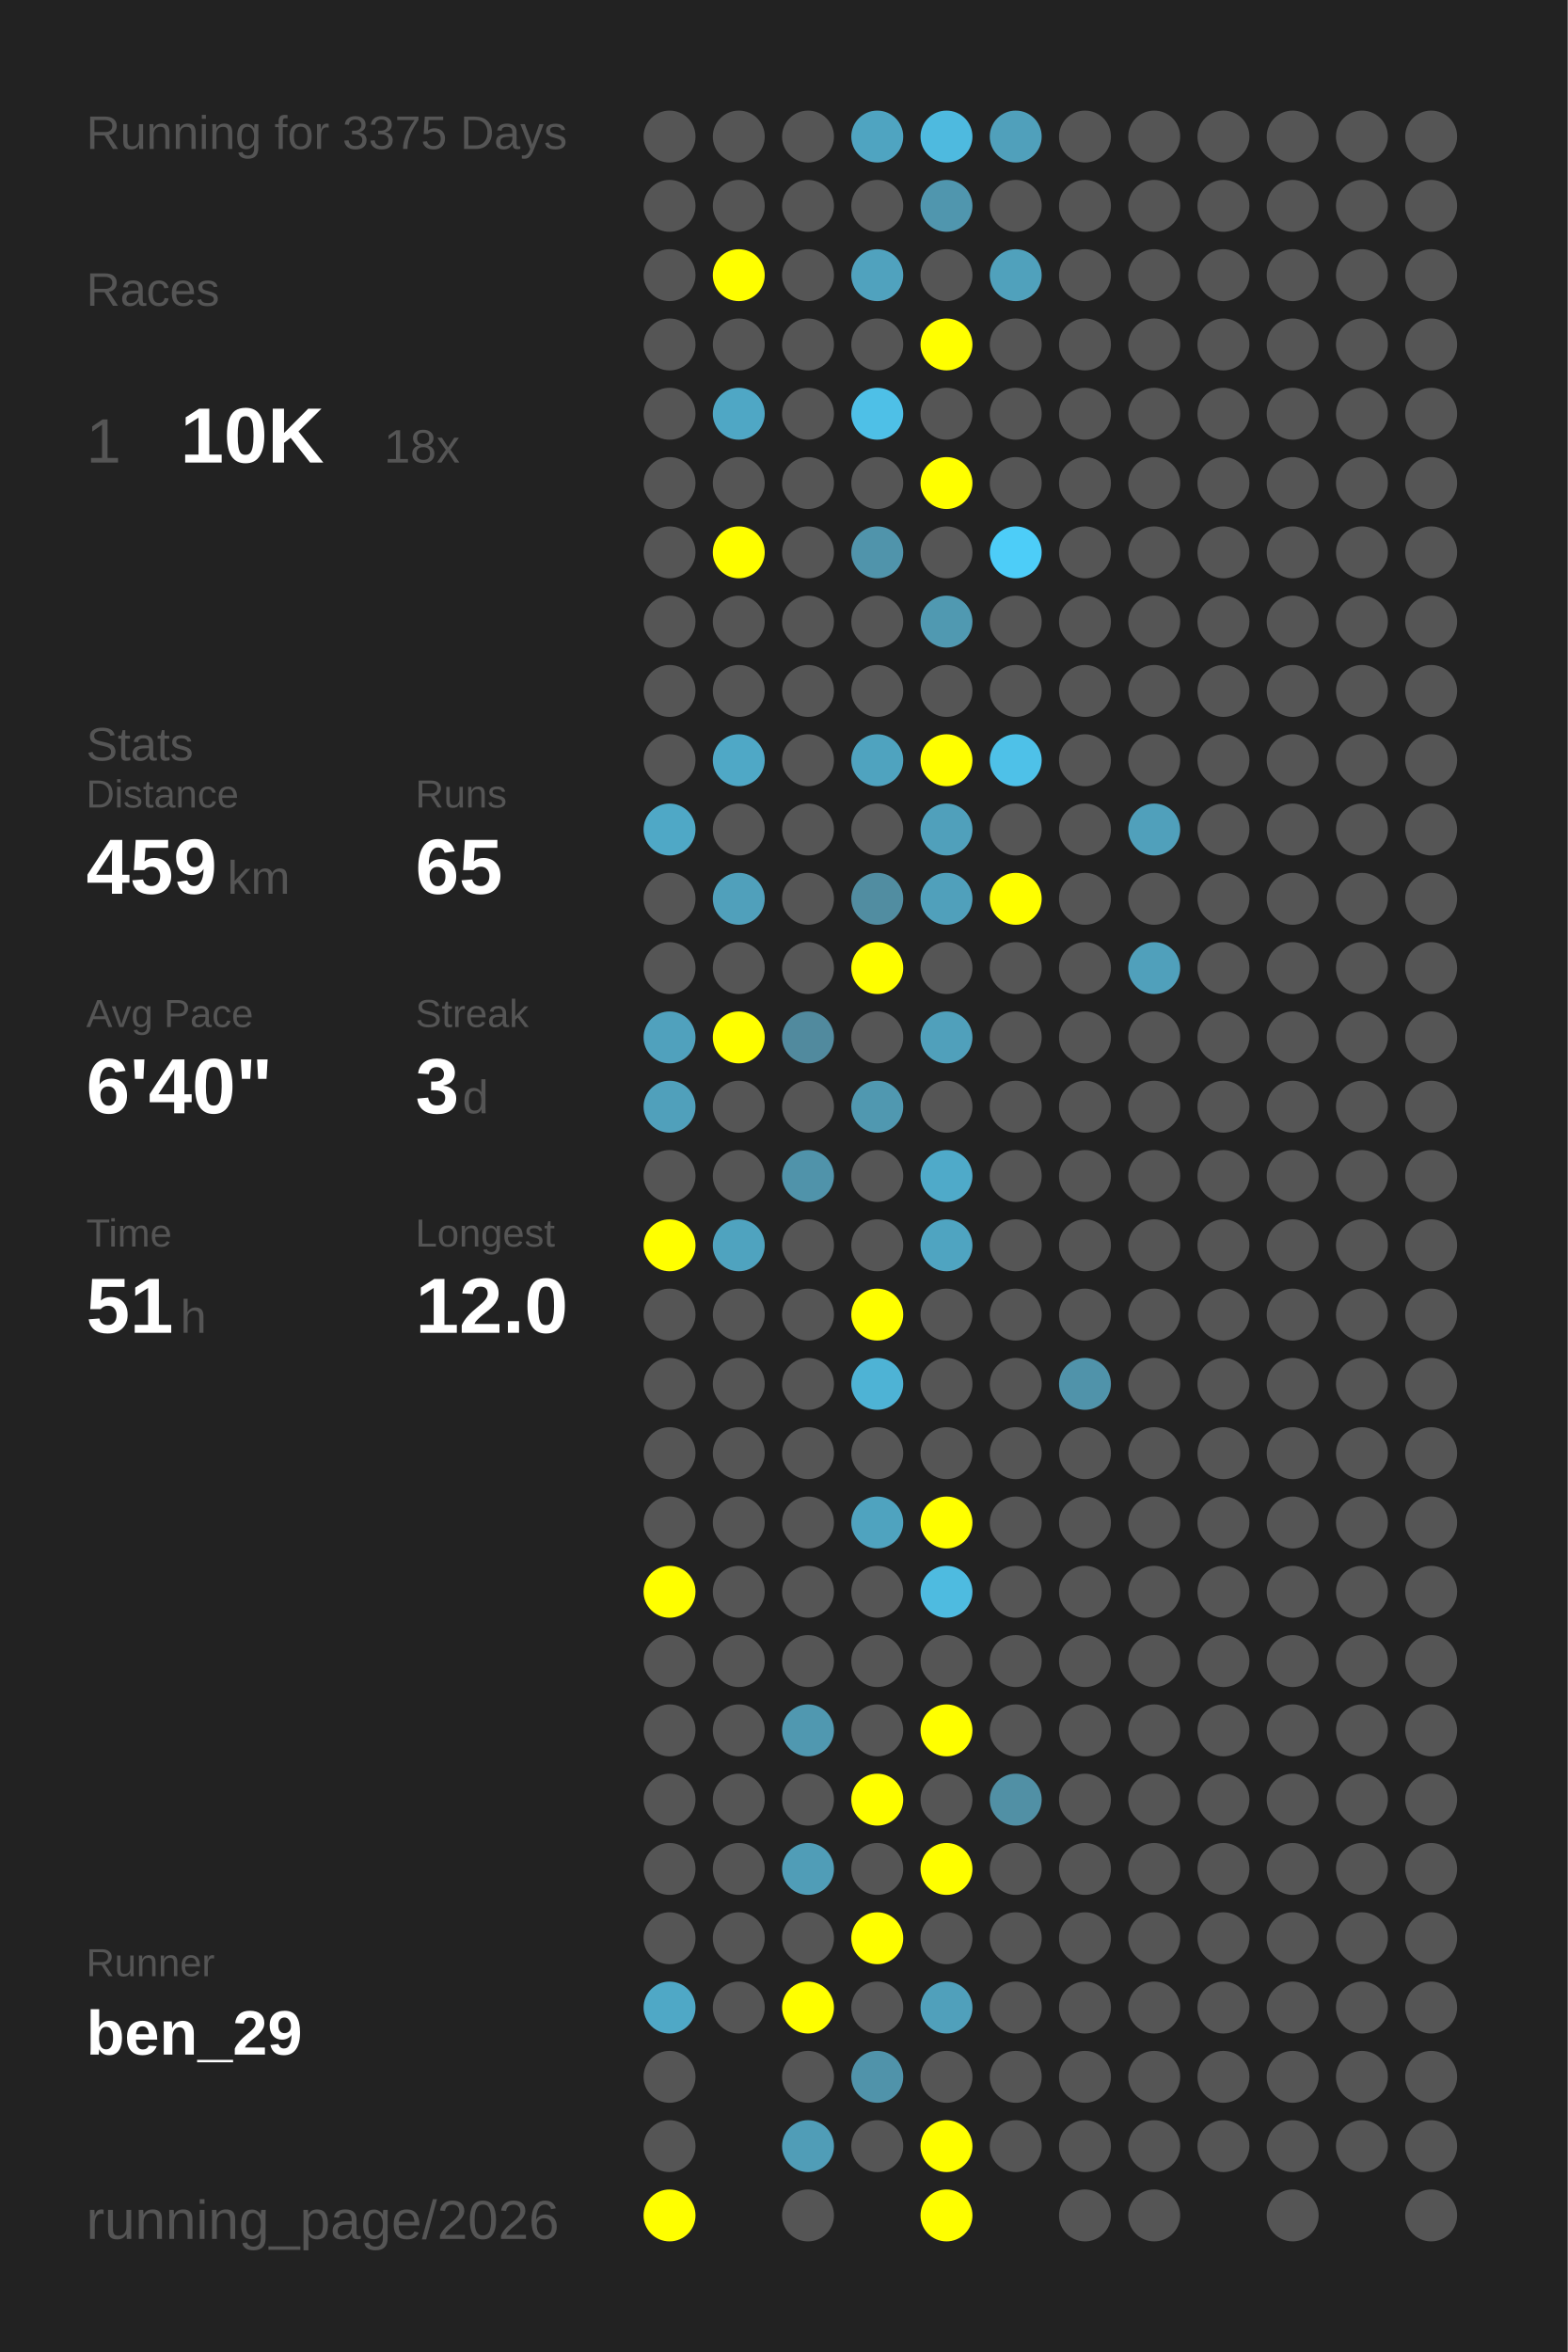
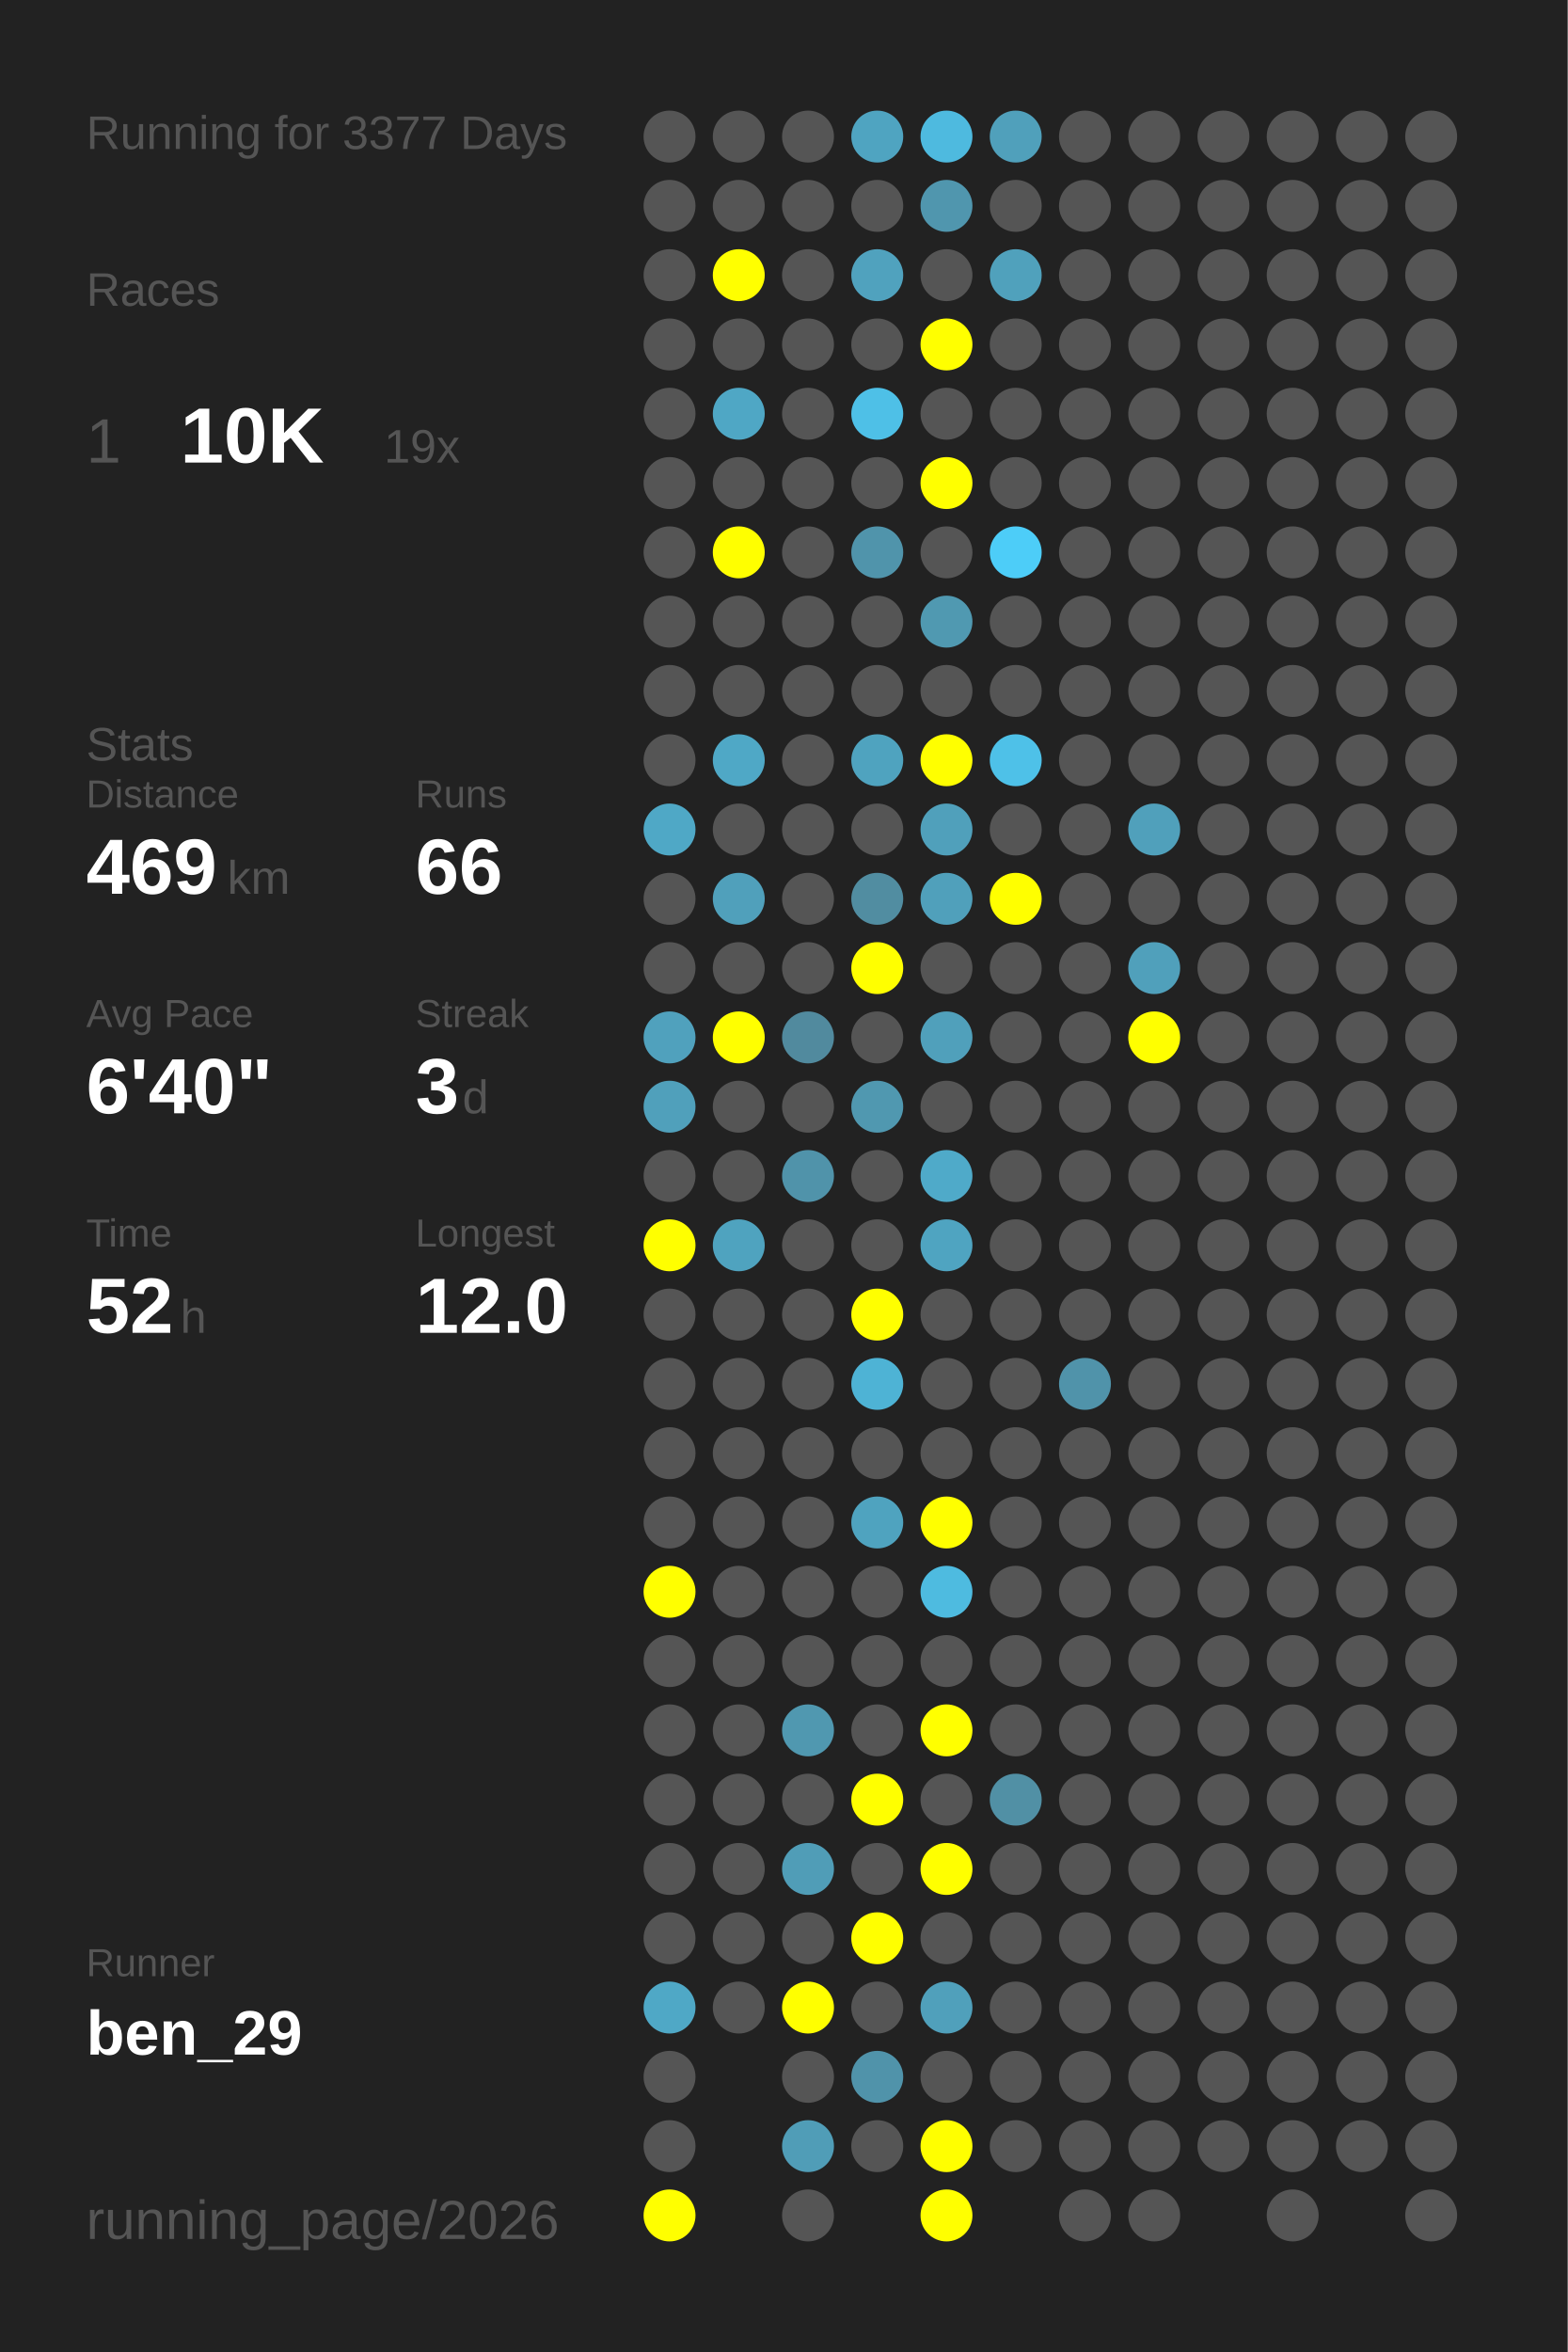
<svg xmlns="http://www.w3.org/2000/svg" baseProfile="full" height="300mm" version="1.1" viewBox="0,0,200,300" width="200mm">
  <defs />
  <rect fill="#222222" height="300" width="200" x="0" y="0" />
-   <text fill="#555555" style="font-size:6px; font-family:Arial;" x="11" y="19">Running for 3375 Days</text>
+   <text fill="#555555" style="font-size:6px; font-family:Arial;" x="11" y="19">Running for 3377 Days</text>
  <text fill="#555555" style="font-size:6px; font-family:Arial;" x="11" y="39">Races</text>
  <text fill="#555555" style="font-size:8px; font-family:Arial;" x="11" y="59">1</text>
  <text fill="#FFFFFF" style="font-size:10px; font-family:Arial; font-weight:bold;" x="23" y="59">10K</text>
-   <text fill="#555555" style="font-size:6px; font-family:Arial;" x="49" y="59">18x</text>
+   <text fill="#555555" style="font-size:6px; font-family:Arial;" x="49" y="59">19x</text>
  <text fill="#555555" style="font-size:6px; font-family:Arial;" x="11" y="97">Stats</text>
  <text fill="#555555" style="font-size:5px; font-family:Arial;" x="11" y="103">Distance</text>
-   <text fill="#FFFFFF" style="font-size:10px; font-family:Arial; font-weight:bold;" x="11" y="114">459</text>
+   <text fill="#FFFFFF" style="font-size:10px; font-family:Arial; font-weight:bold;" x="11" y="114">469</text>
  <text fill="#555555" style="font-size:6px; font-family:Arial;" x="29" y="114">km</text>
  <text fill="#555555" style="font-size:5px; font-family:Arial;" x="53" y="103">Runs</text>
-   <text fill="#FFFFFF" style="font-size:10px; font-family:Arial; font-weight:bold;" x="53" y="114">65</text>
+   <text fill="#FFFFFF" style="font-size:10px; font-family:Arial; font-weight:bold;" x="53" y="114">66</text>
  <text fill="#555555" style="font-size:5px; font-family:Arial;" x="11" y="131">Avg Pace</text>
  <text fill="#FFFFFF" style="font-size:10px; font-family:Arial; font-weight:bold;" x="11" y="142">6'40"</text>
  <text fill="#555555" style="font-size:5px; font-family:Arial;" x="53" y="131">Streak</text>
  <text fill="#FFFFFF" style="font-size:10px; font-family:Arial; font-weight:bold;" x="53" y="142">3</text>
  <text fill="#555555" style="font-size:6px; font-family:Arial;" x="59" y="142">d</text>
  <text fill="#555555" style="font-size:5px; font-family:Arial;" x="11" y="159">Time</text>
-   <text fill="#FFFFFF" style="font-size:10px; font-family:Arial; font-weight:bold;" x="11" y="170">51</text>
+   <text fill="#FFFFFF" style="font-size:10px; font-family:Arial; font-weight:bold;" x="11" y="170">52</text>
  <text fill="#555555" style="font-size:6px; font-family:Arial;" x="23" y="170">h</text>
  <text fill="#555555" style="font-size:5px; font-family:Arial;" x="53" y="159">Longest</text>
  <text fill="#FFFFFF" style="font-size:10px; font-family:Arial; font-weight:bold;" x="53" y="170">12.0</text>
  <text fill="#555555" style="font-size:5px; font-family:Arial;" x="11" y="252.065">Runner</text>
  <text fill="#FFFFFF" style="font-size:8px; font-family:Arial; font-weight:bold;" x="11" y="262.065">ben_29</text>
  <text fill="#555555" style="font-size:7px; font-family:Arial;" x="11" y="285.581">running_page/2026</text>
  <circle cx="85.417" cy="17.419" fill="#555555" r="3.312" />
  <circle cx="85.417" cy="26.258" fill="#555555" r="3.312" />
  <circle cx="85.417" cy="35.097" fill="#555555" r="3.312" />
  <circle cx="85.417" cy="43.935" fill="#555555" r="3.312" />
  <circle cx="85.417" cy="52.774" fill="#555555" r="3.312" />
  <circle cx="85.417" cy="61.613" fill="#555555" r="3.312" />
  <circle cx="85.417" cy="70.452" fill="#555555" r="3.312" />
  <circle cx="85.417" cy="79.29" fill="#555555" r="3.312" />
  <circle cx="85.417" cy="88.129" fill="#555555" r="3.312" />
  <circle cx="85.417" cy="96.968" fill="#555555" r="3.312" />
  <circle cx="85.417" cy="105.806" fill="#4fa8c6" r="3.312" />
  <circle cx="85.417" cy="114.645" fill="#555555" r="3.312" />
  <circle cx="85.417" cy="123.484" fill="#555555" r="3.312" />
  <circle cx="85.417" cy="132.323" fill="#50a1bd" r="3.312" />
  <circle cx="85.417" cy="141.161" fill="#50a0bb" r="3.312" />
  <circle cx="85.417" cy="150" fill="#555555" r="3.312" />
  <circle cx="85.417" cy="158.839" fill="#FFFF00" r="3.312" />
  <circle cx="85.417" cy="167.677" fill="#555555" r="3.312" />
  <circle cx="85.417" cy="176.516" fill="#555555" r="3.312" />
  <circle cx="85.417" cy="185.355" fill="#555555" r="3.312" />
  <circle cx="85.417" cy="194.194" fill="#555555" r="3.312" />
  <circle cx="85.417" cy="203.032" fill="#FFFF00" r="3.312" />
  <circle cx="85.417" cy="211.871" fill="#555555" r="3.312" />
  <circle cx="85.417" cy="220.71" fill="#555555" r="3.312" />
  <circle cx="85.417" cy="229.548" fill="#555555" r="3.312" />
  <circle cx="85.417" cy="238.387" fill="#555555" r="3.312" />
  <circle cx="85.417" cy="247.226" fill="#555555" r="3.312" />
  <circle cx="85.417" cy="256.065" fill="#4fa8c6" r="3.312" />
  <circle cx="85.417" cy="264.903" fill="#555555" r="3.312" />
  <circle cx="85.417" cy="273.742" fill="#555555" r="3.312" />
  <circle cx="85.417" cy="282.581" fill="#FFFF00" r="3.312" />
  <circle cx="94.25" cy="17.419" fill="#555555" r="3.312" />
  <circle cx="94.25" cy="26.258" fill="#555555" r="3.312" />
  <circle cx="94.25" cy="35.097" fill="#FFFF00" r="3.312" />
  <circle cx="94.25" cy="43.935" fill="#555555" r="3.312" />
  <circle cx="94.25" cy="52.774" fill="#4fa7c5" r="3.312" />
  <circle cx="94.25" cy="61.613" fill="#555555" r="3.312" />
  <circle cx="94.25" cy="70.452" fill="#FFFF00" r="3.312" />
  <circle cx="94.25" cy="79.29" fill="#555555" r="3.312" />
  <circle cx="94.25" cy="88.129" fill="#555555" r="3.312" />
  <circle cx="94.25" cy="96.968" fill="#4fa8c6" r="3.312" />
  <circle cx="94.25" cy="105.806" fill="#555555" r="3.312" />
  <circle cx="94.25" cy="114.645" fill="#50a0bb" r="3.312" />
  <circle cx="94.25" cy="123.484" fill="#555555" r="3.312" />
  <circle cx="94.25" cy="132.323" fill="#FFFF00" r="3.312" />
  <circle cx="94.25" cy="141.161" fill="#555555" r="3.312" />
  <circle cx="94.25" cy="150" fill="#555555" r="3.312" />
  <circle cx="94.25" cy="158.839" fill="#4fa3bf" r="3.312" />
  <circle cx="94.25" cy="167.677" fill="#555555" r="3.312" />
  <circle cx="94.25" cy="176.516" fill="#555555" r="3.312" />
  <circle cx="94.25" cy="185.355" fill="#555555" r="3.312" />
  <circle cx="94.25" cy="194.194" fill="#555555" r="3.312" />
  <circle cx="94.25" cy="203.032" fill="#555555" r="3.312" />
  <circle cx="94.25" cy="211.871" fill="#555555" r="3.312" />
  <circle cx="94.25" cy="220.71" fill="#555555" r="3.312" />
  <circle cx="94.25" cy="229.548" fill="#555555" r="3.312" />
  <circle cx="94.25" cy="238.387" fill="#555555" r="3.312" />
  <circle cx="94.25" cy="247.226" fill="#555555" r="3.312" />
  <circle cx="94.25" cy="256.065" fill="#555555" r="3.312" />
  <circle cx="103.083" cy="17.419" fill="#555555" r="3.312" />
  <circle cx="103.083" cy="26.258" fill="#555555" r="3.312" />
  <circle cx="103.083" cy="35.097" fill="#555555" r="3.312" />
  <circle cx="103.083" cy="43.935" fill="#555555" r="3.312" />
  <circle cx="103.083" cy="52.774" fill="#555555" r="3.312" />
  <circle cx="103.083" cy="61.613" fill="#555555" r="3.312" />
  <circle cx="103.083" cy="70.452" fill="#555555" r="3.312" />
  <circle cx="103.083" cy="79.29" fill="#555555" r="3.312" />
  <circle cx="103.083" cy="88.129" fill="#555555" r="3.312" />
  <circle cx="103.083" cy="96.968" fill="#555555" r="3.312" />
  <circle cx="103.083" cy="105.806" fill="#555555" r="3.312" />
  <circle cx="103.083" cy="114.645" fill="#555555" r="3.312" />
  <circle cx="103.083" cy="123.484" fill="#555555" r="3.312" />
  <circle cx="103.083" cy="132.323" fill="#518a9e" r="3.312" />
  <circle cx="103.083" cy="141.161" fill="#555555" r="3.312" />
  <circle cx="103.083" cy="150" fill="#5093aa" r="3.312" />
  <circle cx="103.083" cy="158.839" fill="#555555" r="3.312" />
  <circle cx="103.083" cy="167.677" fill="#555555" r="3.312" />
  <circle cx="103.083" cy="176.516" fill="#555555" r="3.312" />
  <circle cx="103.083" cy="185.355" fill="#555555" r="3.312" />
  <circle cx="103.083" cy="194.194" fill="#555555" r="3.312" />
  <circle cx="103.083" cy="203.032" fill="#555555" r="3.312" />
  <circle cx="103.083" cy="211.871" fill="#555555" r="3.312" />
  <circle cx="103.083" cy="220.71" fill="#5098b0" r="3.312" />
  <circle cx="103.083" cy="229.548" fill="#555555" r="3.312" />
  <circle cx="103.083" cy="238.387" fill="#509db7" r="3.312" />
  <circle cx="103.083" cy="247.226" fill="#555555" r="3.312" />
  <circle cx="103.083" cy="256.065" fill="#FFFF00" r="3.312" />
  <circle cx="103.083" cy="264.903" fill="#555555" r="3.312" />
  <circle cx="103.083" cy="273.742" fill="#509db7" r="3.312" />
  <circle cx="103.083" cy="282.581" fill="#555555" r="3.312" />
  <circle cx="111.917" cy="17.419" fill="#4fa4c1" r="3.312" />
  <circle cx="111.917" cy="26.258" fill="#555555" r="3.312" />
  <circle cx="111.917" cy="35.097" fill="#50a2be" r="3.312" />
  <circle cx="111.917" cy="43.935" fill="#555555" r="3.312" />
  <circle cx="111.917" cy="52.774" fill="#4ec0e7" r="3.312" />
  <circle cx="111.917" cy="61.613" fill="#555555" r="3.312" />
  <circle cx="111.917" cy="70.452" fill="#5094ab" r="3.312" />
  <circle cx="111.917" cy="79.29" fill="#555555" r="3.312" />
  <circle cx="111.917" cy="88.129" fill="#555555" r="3.312" />
  <circle cx="111.917" cy="96.968" fill="#4fa3bf" r="3.312" />
  <circle cx="111.917" cy="105.806" fill="#555555" r="3.312" />
  <circle cx="111.917" cy="114.645" fill="#518da1" r="3.312" />
  <circle cx="111.917" cy="123.484" fill="#FFFF00" r="3.312" />
  <circle cx="111.917" cy="132.323" fill="#555555" r="3.312" />
  <circle cx="111.917" cy="141.161" fill="#5098b0" r="3.312" />
  <circle cx="111.917" cy="150" fill="#555555" r="3.312" />
  <circle cx="111.917" cy="158.839" fill="#555555" r="3.312" />
  <circle cx="111.917" cy="167.677" fill="#FFFF00" r="3.312" />
  <circle cx="111.917" cy="176.516" fill="#4eb3d5" r="3.312" />
  <circle cx="111.917" cy="185.355" fill="#555555" r="3.312" />
  <circle cx="111.917" cy="194.194" fill="#4fa3bf" r="3.312" />
  <circle cx="111.917" cy="203.032" fill="#555555" r="3.312" />
  <circle cx="111.917" cy="211.871" fill="#555555" r="3.312" />
  <circle cx="111.917" cy="220.71" fill="#555555" r="3.312" />
  <circle cx="111.917" cy="229.548" fill="#FFFF00" r="3.312" />
  <circle cx="111.917" cy="238.387" fill="#555555" r="3.312" />
  <circle cx="111.917" cy="247.226" fill="#FFFF00" r="3.312" />
  <circle cx="111.917" cy="256.065" fill="#555555" r="3.312" />
  <circle cx="111.917" cy="264.903" fill="#5093aa" r="3.312" />
  <circle cx="111.917" cy="273.742" fill="#555555" r="3.312" />
  <circle cx="120.75" cy="17.419" fill="#4ebadf" r="3.312" />
  <circle cx="120.75" cy="26.258" fill="#5096ae" r="3.312" />
  <circle cx="120.75" cy="35.097" fill="#555555" r="3.312" />
  <circle cx="120.75" cy="43.935" fill="#FFFF00" r="3.312" />
  <circle cx="120.75" cy="52.774" fill="#555555" r="3.312" />
  <circle cx="120.75" cy="61.613" fill="#FFFF00" r="3.312" />
  <circle cx="120.75" cy="70.452" fill="#555555" r="3.312" />
  <circle cx="120.75" cy="79.29" fill="#5099b1" r="3.312" />
  <circle cx="120.75" cy="88.129" fill="#555555" r="3.312" />
  <circle cx="120.75" cy="96.968" fill="#FFFF00" r="3.312" />
  <circle cx="120.75" cy="105.806" fill="#50a0bb" r="3.312" />
  <circle cx="120.75" cy="114.645" fill="#50a0bb" r="3.312" />
  <circle cx="120.75" cy="123.484" fill="#555555" r="3.312" />
  <circle cx="120.75" cy="132.323" fill="#50a0bb" r="3.312" />
  <circle cx="120.75" cy="141.161" fill="#555555" r="3.312" />
  <circle cx="120.75" cy="150" fill="#4faac9" r="3.312" />
  <circle cx="120.75" cy="158.839" fill="#4fa4c1" r="3.312" />
  <circle cx="120.75" cy="167.677" fill="#555555" r="3.312" />
  <circle cx="120.75" cy="176.516" fill="#555555" r="3.312" />
  <circle cx="120.75" cy="185.355" fill="#555555" r="3.312" />
  <circle cx="120.75" cy="194.194" fill="#FFFF00" r="3.312" />
  <circle cx="120.75" cy="203.032" fill="#4ebbe0" r="3.312" />
  <circle cx="120.75" cy="211.871" fill="#555555" r="3.312" />
  <circle cx="120.75" cy="220.71" fill="#FFFF00" r="3.312" />
  <circle cx="120.75" cy="229.548" fill="#555555" r="3.312" />
  <circle cx="120.75" cy="238.387" fill="#FFFF00" r="3.312" />
  <circle cx="120.75" cy="247.226" fill="#555555" r="3.312" />
  <circle cx="120.75" cy="256.065" fill="#50a0bb" r="3.312" />
  <circle cx="120.75" cy="264.903" fill="#555555" r="3.312" />
  <circle cx="120.75" cy="273.742" fill="#FFFF00" r="3.312" />
  <circle cx="120.75" cy="282.581" fill="#FFFF00" r="3.312" />
  <circle cx="129.583" cy="17.419" fill="#50a0bb" r="3.312" />
  <circle cx="129.583" cy="26.258" fill="#555555" r="3.312" />
  <circle cx="129.583" cy="35.097" fill="#50a1bc" r="3.312" />
  <circle cx="129.583" cy="43.935" fill="#555555" r="3.312" />
  <circle cx="129.583" cy="52.774" fill="#555555" r="3.312" />
  <circle cx="129.583" cy="61.613" fill="#555555" r="3.312" />
  <circle cx="129.583" cy="70.452" fill="#4dcdf8" r="3.312" />
  <circle cx="129.583" cy="79.29" fill="#555555" r="3.312" />
  <circle cx="129.583" cy="88.129" fill="#555555" r="3.312" />
  <circle cx="129.583" cy="96.968" fill="#4ec1e8" r="3.312" />
  <circle cx="129.583" cy="105.806" fill="#555555" r="3.312" />
  <circle cx="129.583" cy="114.645" fill="#FFFF00" r="3.312" />
  <circle cx="129.583" cy="123.484" fill="#555555" r="3.312" />
  <circle cx="129.583" cy="132.323" fill="#555555" r="3.312" />
  <circle cx="129.583" cy="141.161" fill="#555555" r="3.312" />
  <circle cx="129.583" cy="150" fill="#555555" r="3.312" />
  <circle cx="129.583" cy="158.839" fill="#555555" r="3.312" />
  <circle cx="129.583" cy="167.677" fill="#555555" r="3.312" />
  <circle cx="129.583" cy="176.516" fill="#555555" r="3.312" />
  <circle cx="129.583" cy="185.355" fill="#555555" r="3.312" />
  <circle cx="129.583" cy="194.194" fill="#555555" r="3.312" />
  <circle cx="129.583" cy="203.032" fill="#555555" r="3.312" />
  <circle cx="129.583" cy="211.871" fill="#555555" r="3.312" />
  <circle cx="129.583" cy="220.71" fill="#555555" r="3.312" />
  <circle cx="129.583" cy="229.548" fill="#5190a5" r="3.312" />
  <circle cx="129.583" cy="238.387" fill="#555555" r="3.312" />
  <circle cx="129.583" cy="247.226" fill="#555555" r="3.312" />
  <circle cx="129.583" cy="256.065" fill="#555555" r="3.312" />
  <circle cx="129.583" cy="264.903" fill="#555555" r="3.312" />
  <circle cx="129.583" cy="273.742" fill="#555555" r="3.312" />
  <circle cx="138.417" cy="17.419" fill="#555555" r="3.312" />
  <circle cx="138.417" cy="26.258" fill="#555555" r="3.312" />
  <circle cx="138.417" cy="35.097" fill="#555555" r="3.312" />
  <circle cx="138.417" cy="43.935" fill="#555555" r="3.312" />
  <circle cx="138.417" cy="52.774" fill="#555555" r="3.312" />
  <circle cx="138.417" cy="61.613" fill="#555555" r="3.312" />
  <circle cx="138.417" cy="70.452" fill="#555555" r="3.312" />
  <circle cx="138.417" cy="79.29" fill="#555555" r="3.312" />
  <circle cx="138.417" cy="88.129" fill="#555555" r="3.312" />
  <circle cx="138.417" cy="96.968" fill="#555555" r="3.312" />
  <circle cx="138.417" cy="105.806" fill="#555555" r="3.312" />
  <circle cx="138.417" cy="114.645" fill="#555555" r="3.312" />
  <circle cx="138.417" cy="123.484" fill="#555555" r="3.312" />
  <circle cx="138.417" cy="132.323" fill="#555555" r="3.312" />
  <circle cx="138.417" cy="141.161" fill="#555555" r="3.312" />
  <circle cx="138.417" cy="150" fill="#555555" r="3.312" />
  <circle cx="138.417" cy="158.839" fill="#555555" r="3.312" />
  <circle cx="138.417" cy="167.677" fill="#555555" r="3.312" />
  <circle cx="138.417" cy="176.516" fill="#5093aa" r="3.312" />
  <circle cx="138.417" cy="185.355" fill="#555555" r="3.312" />
  <circle cx="138.417" cy="194.194" fill="#555555" r="3.312" />
  <circle cx="138.417" cy="203.032" fill="#555555" r="3.312" />
  <circle cx="138.417" cy="211.871" fill="#555555" r="3.312" />
  <circle cx="138.417" cy="220.71" fill="#555555" r="3.312" />
  <circle cx="138.417" cy="229.548" fill="#555555" r="3.312" />
  <circle cx="138.417" cy="238.387" fill="#555555" r="3.312" />
  <circle cx="138.417" cy="247.226" fill="#555555" r="3.312" />
  <circle cx="138.417" cy="256.065" fill="#555555" r="3.312" />
  <circle cx="138.417" cy="264.903" fill="#555555" r="3.312" />
  <circle cx="138.417" cy="273.742" fill="#555555" r="3.312" />
  <circle cx="138.417" cy="282.581" fill="#555555" r="3.312" />
  <circle cx="147.25" cy="17.419" fill="#555555" r="3.312" />
  <circle cx="147.25" cy="26.258" fill="#555555" r="3.312" />
  <circle cx="147.25" cy="35.097" fill="#555555" r="3.312" />
  <circle cx="147.25" cy="43.935" fill="#555555" r="3.312" />
  <circle cx="147.25" cy="52.774" fill="#555555" r="3.312" />
  <circle cx="147.25" cy="61.613" fill="#555555" r="3.312" />
  <circle cx="147.25" cy="70.452" fill="#555555" r="3.312" />
  <circle cx="147.25" cy="79.29" fill="#555555" r="3.312" />
  <circle cx="147.25" cy="88.129" fill="#555555" r="3.312" />
  <circle cx="147.25" cy="96.968" fill="#555555" r="3.312" />
  <circle cx="147.25" cy="105.806" fill="#50a0bb" r="3.312" />
  <circle cx="147.25" cy="114.645" fill="#555555" r="3.312" />
  <circle cx="147.25" cy="123.484" fill="#50a0bb" r="3.312" />
-   <circle cx="147.25" cy="132.323" fill="#555555" r="3.312" />
+   <circle cx="147.25" cy="132.323" fill="#FFFF00" r="3.312" />
  <circle cx="147.25" cy="141.161" fill="#555555" r="3.312" />
  <circle cx="147.25" cy="150" fill="#555555" r="3.312" />
  <circle cx="147.25" cy="158.839" fill="#555555" r="3.312" />
  <circle cx="147.25" cy="167.677" fill="#555555" r="3.312" />
  <circle cx="147.25" cy="176.516" fill="#555555" r="3.312" />
  <circle cx="147.25" cy="185.355" fill="#555555" r="3.312" />
  <circle cx="147.25" cy="194.194" fill="#555555" r="3.312" />
  <circle cx="147.25" cy="203.032" fill="#555555" r="3.312" />
  <circle cx="147.25" cy="211.871" fill="#555555" r="3.312" />
  <circle cx="147.25" cy="220.71" fill="#555555" r="3.312" />
  <circle cx="147.25" cy="229.548" fill="#555555" r="3.312" />
  <circle cx="147.25" cy="238.387" fill="#555555" r="3.312" />
  <circle cx="147.25" cy="247.226" fill="#555555" r="3.312" />
  <circle cx="147.25" cy="256.065" fill="#555555" r="3.312" />
  <circle cx="147.25" cy="264.903" fill="#555555" r="3.312" />
  <circle cx="147.25" cy="273.742" fill="#555555" r="3.312" />
  <circle cx="147.25" cy="282.581" fill="#555555" r="3.312" />
  <circle cx="156.083" cy="17.419" fill="#555555" r="3.312" />
  <circle cx="156.083" cy="26.258" fill="#555555" r="3.312" />
  <circle cx="156.083" cy="35.097" fill="#555555" r="3.312" />
  <circle cx="156.083" cy="43.935" fill="#555555" r="3.312" />
  <circle cx="156.083" cy="52.774" fill="#555555" r="3.312" />
  <circle cx="156.083" cy="61.613" fill="#555555" r="3.312" />
  <circle cx="156.083" cy="70.452" fill="#555555" r="3.312" />
  <circle cx="156.083" cy="79.29" fill="#555555" r="3.312" />
  <circle cx="156.083" cy="88.129" fill="#555555" r="3.312" />
  <circle cx="156.083" cy="96.968" fill="#555555" r="3.312" />
  <circle cx="156.083" cy="105.806" fill="#555555" r="3.312" />
  <circle cx="156.083" cy="114.645" fill="#555555" r="3.312" />
  <circle cx="156.083" cy="123.484" fill="#555555" r="3.312" />
  <circle cx="156.083" cy="132.323" fill="#555555" r="3.312" />
  <circle cx="156.083" cy="141.161" fill="#555555" r="3.312" />
  <circle cx="156.083" cy="150" fill="#555555" r="3.312" />
  <circle cx="156.083" cy="158.839" fill="#555555" r="3.312" />
  <circle cx="156.083" cy="167.677" fill="#555555" r="3.312" />
  <circle cx="156.083" cy="176.516" fill="#555555" r="3.312" />
  <circle cx="156.083" cy="185.355" fill="#555555" r="3.312" />
  <circle cx="156.083" cy="194.194" fill="#555555" r="3.312" />
  <circle cx="156.083" cy="203.032" fill="#555555" r="3.312" />
  <circle cx="156.083" cy="211.871" fill="#555555" r="3.312" />
  <circle cx="156.083" cy="220.71" fill="#555555" r="3.312" />
  <circle cx="156.083" cy="229.548" fill="#555555" r="3.312" />
  <circle cx="156.083" cy="238.387" fill="#555555" r="3.312" />
  <circle cx="156.083" cy="247.226" fill="#555555" r="3.312" />
  <circle cx="156.083" cy="256.065" fill="#555555" r="3.312" />
  <circle cx="156.083" cy="264.903" fill="#555555" r="3.312" />
  <circle cx="156.083" cy="273.742" fill="#555555" r="3.312" />
  <circle cx="164.917" cy="17.419" fill="#555555" r="3.312" />
  <circle cx="164.917" cy="26.258" fill="#555555" r="3.312" />
  <circle cx="164.917" cy="35.097" fill="#555555" r="3.312" />
  <circle cx="164.917" cy="43.935" fill="#555555" r="3.312" />
  <circle cx="164.917" cy="52.774" fill="#555555" r="3.312" />
  <circle cx="164.917" cy="61.613" fill="#555555" r="3.312" />
  <circle cx="164.917" cy="70.452" fill="#555555" r="3.312" />
  <circle cx="164.917" cy="79.29" fill="#555555" r="3.312" />
  <circle cx="164.917" cy="88.129" fill="#555555" r="3.312" />
  <circle cx="164.917" cy="96.968" fill="#555555" r="3.312" />
  <circle cx="164.917" cy="105.806" fill="#555555" r="3.312" />
  <circle cx="164.917" cy="114.645" fill="#555555" r="3.312" />
  <circle cx="164.917" cy="123.484" fill="#555555" r="3.312" />
  <circle cx="164.917" cy="132.323" fill="#555555" r="3.312" />
  <circle cx="164.917" cy="141.161" fill="#555555" r="3.312" />
  <circle cx="164.917" cy="150" fill="#555555" r="3.312" />
  <circle cx="164.917" cy="158.839" fill="#555555" r="3.312" />
  <circle cx="164.917" cy="167.677" fill="#555555" r="3.312" />
  <circle cx="164.917" cy="176.516" fill="#555555" r="3.312" />
  <circle cx="164.917" cy="185.355" fill="#555555" r="3.312" />
  <circle cx="164.917" cy="194.194" fill="#555555" r="3.312" />
  <circle cx="164.917" cy="203.032" fill="#555555" r="3.312" />
  <circle cx="164.917" cy="211.871" fill="#555555" r="3.312" />
  <circle cx="164.917" cy="220.71" fill="#555555" r="3.312" />
  <circle cx="164.917" cy="229.548" fill="#555555" r="3.312" />
  <circle cx="164.917" cy="238.387" fill="#555555" r="3.312" />
  <circle cx="164.917" cy="247.226" fill="#555555" r="3.312" />
  <circle cx="164.917" cy="256.065" fill="#555555" r="3.312" />
  <circle cx="164.917" cy="264.903" fill="#555555" r="3.312" />
  <circle cx="164.917" cy="273.742" fill="#555555" r="3.312" />
  <circle cx="164.917" cy="282.581" fill="#555555" r="3.312" />
  <circle cx="173.75" cy="17.419" fill="#555555" r="3.312" />
  <circle cx="173.75" cy="26.258" fill="#555555" r="3.312" />
  <circle cx="173.75" cy="35.097" fill="#555555" r="3.312" />
  <circle cx="173.75" cy="43.935" fill="#555555" r="3.312" />
  <circle cx="173.75" cy="52.774" fill="#555555" r="3.312" />
  <circle cx="173.75" cy="61.613" fill="#555555" r="3.312" />
  <circle cx="173.75" cy="70.452" fill="#555555" r="3.312" />
  <circle cx="173.75" cy="79.29" fill="#555555" r="3.312" />
  <circle cx="173.75" cy="88.129" fill="#555555" r="3.312" />
  <circle cx="173.75" cy="96.968" fill="#555555" r="3.312" />
  <circle cx="173.75" cy="105.806" fill="#555555" r="3.312" />
  <circle cx="173.75" cy="114.645" fill="#555555" r="3.312" />
  <circle cx="173.75" cy="123.484" fill="#555555" r="3.312" />
  <circle cx="173.75" cy="132.323" fill="#555555" r="3.312" />
  <circle cx="173.75" cy="141.161" fill="#555555" r="3.312" />
  <circle cx="173.75" cy="150" fill="#555555" r="3.312" />
  <circle cx="173.75" cy="158.839" fill="#555555" r="3.312" />
  <circle cx="173.75" cy="167.677" fill="#555555" r="3.312" />
  <circle cx="173.75" cy="176.516" fill="#555555" r="3.312" />
  <circle cx="173.75" cy="185.355" fill="#555555" r="3.312" />
  <circle cx="173.75" cy="194.194" fill="#555555" r="3.312" />
  <circle cx="173.75" cy="203.032" fill="#555555" r="3.312" />
  <circle cx="173.75" cy="211.871" fill="#555555" r="3.312" />
  <circle cx="173.75" cy="220.71" fill="#555555" r="3.312" />
  <circle cx="173.75" cy="229.548" fill="#555555" r="3.312" />
  <circle cx="173.75" cy="238.387" fill="#555555" r="3.312" />
  <circle cx="173.75" cy="247.226" fill="#555555" r="3.312" />
  <circle cx="173.75" cy="256.065" fill="#555555" r="3.312" />
  <circle cx="173.75" cy="264.903" fill="#555555" r="3.312" />
  <circle cx="173.75" cy="273.742" fill="#555555" r="3.312" />
  <circle cx="182.583" cy="17.419" fill="#555555" r="3.312" />
  <circle cx="182.583" cy="26.258" fill="#555555" r="3.312" />
  <circle cx="182.583" cy="35.097" fill="#555555" r="3.312" />
  <circle cx="182.583" cy="43.935" fill="#555555" r="3.312" />
  <circle cx="182.583" cy="52.774" fill="#555555" r="3.312" />
  <circle cx="182.583" cy="61.613" fill="#555555" r="3.312" />
  <circle cx="182.583" cy="70.452" fill="#555555" r="3.312" />
  <circle cx="182.583" cy="79.29" fill="#555555" r="3.312" />
  <circle cx="182.583" cy="88.129" fill="#555555" r="3.312" />
  <circle cx="182.583" cy="96.968" fill="#555555" r="3.312" />
  <circle cx="182.583" cy="105.806" fill="#555555" r="3.312" />
  <circle cx="182.583" cy="114.645" fill="#555555" r="3.312" />
  <circle cx="182.583" cy="123.484" fill="#555555" r="3.312" />
  <circle cx="182.583" cy="132.323" fill="#555555" r="3.312" />
  <circle cx="182.583" cy="141.161" fill="#555555" r="3.312" />
  <circle cx="182.583" cy="150" fill="#555555" r="3.312" />
  <circle cx="182.583" cy="158.839" fill="#555555" r="3.312" />
  <circle cx="182.583" cy="167.677" fill="#555555" r="3.312" />
  <circle cx="182.583" cy="176.516" fill="#555555" r="3.312" />
  <circle cx="182.583" cy="185.355" fill="#555555" r="3.312" />
  <circle cx="182.583" cy="194.194" fill="#555555" r="3.312" />
  <circle cx="182.583" cy="203.032" fill="#555555" r="3.312" />
  <circle cx="182.583" cy="211.871" fill="#555555" r="3.312" />
  <circle cx="182.583" cy="220.71" fill="#555555" r="3.312" />
  <circle cx="182.583" cy="229.548" fill="#555555" r="3.312" />
  <circle cx="182.583" cy="238.387" fill="#555555" r="3.312" />
  <circle cx="182.583" cy="247.226" fill="#555555" r="3.312" />
  <circle cx="182.583" cy="256.065" fill="#555555" r="3.312" />
  <circle cx="182.583" cy="264.903" fill="#555555" r="3.312" />
  <circle cx="182.583" cy="273.742" fill="#555555" r="3.312" />
  <circle cx="182.583" cy="282.581" fill="#555555" r="3.312" />
</svg>
